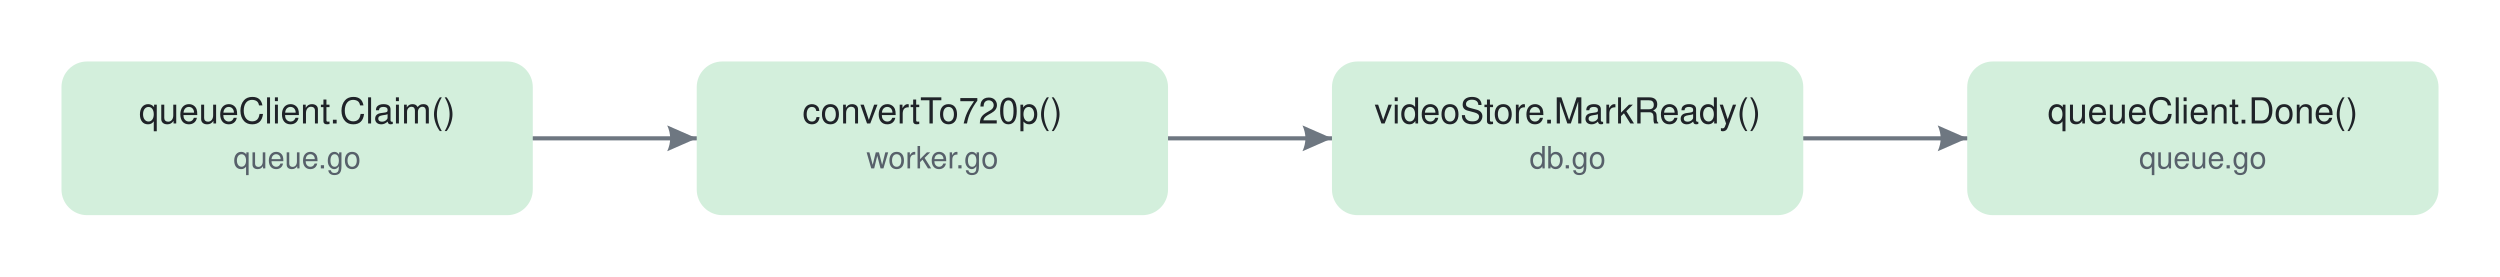
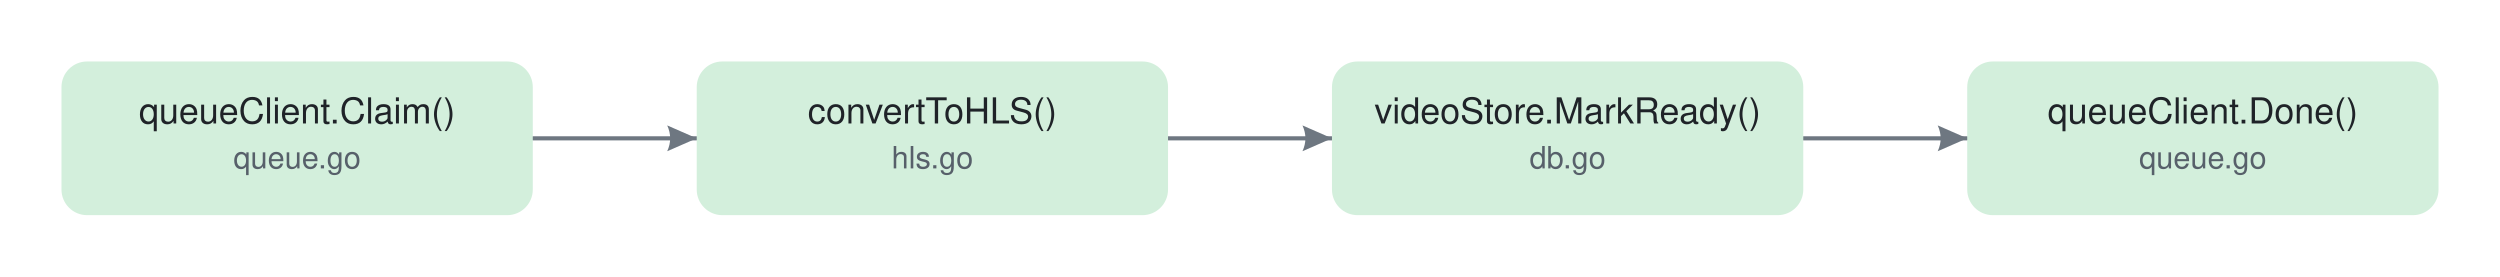
<svg xmlns="http://www.w3.org/2000/svg" viewBox="0 0 976 108" width="976" height="108" role="img" aria-label="How the worker does a job">
  <style>
    text { font-family: -apple-system, "Segoe UI", Helvetica, Arial, sans-serif; font-size: 14px; fill: #1f2328; text-anchor: middle; dominant-baseline: central; }
    .sub { font-size: 12px; fill: #57606a; }
    .folder { font-size: 13px; font-weight: 600; fill: #57606a; text-anchor: start; }
    .web { fill: #ffe3c4; } .p-web { fill: #fff6ec; }
    .nginx { fill: #cdeee8; } .p-nginx { fill: #effaf8; }
    .api { fill: #d8e6ff; } .p-api { fill: #f2f6ff; }
    .queue { fill: #e5dbff; } .p-queue { fill: #f7f3ff; }
    .worker { fill: #d3efdc; } .p-worker { fill: #f0f9f3; }
    .ext { fill: #eaeef2; } .p-ext { fill: #f6f8fa; }
    .ln { fill: none; stroke: #6e7781; stroke-width: 1.6; stroke-linecap: round; }
    .head { fill: #6e7781; }
    @media (prefers-color-scheme: dark) {
      text { fill: #f0f6fc; }
      .sub, .folder { fill: #c9d1d9; }
      .web { fill: #6b4e30; } .p-web { fill: #3a2e22; }
      .nginx { fill: #2f6158; } .p-nginx { fill: #243b38; }
      .api { fill: #34507e; } .p-api { fill: #263147; }
      .queue { fill: #4f4180; } .p-queue { fill: #312a47; }
      .worker { fill: #326343; } .p-worker { fill: #253a2d; }
      .ext { fill: #3d444d; } .p-ext { fill: #30363d; }
      .ln { stroke: #a0a8b0; }
      .head { fill: #a0a8b0; }
    }
  </style>
  <defs>
    <marker id="a" viewBox="0 0 10 10" refX="9" refY="5" markerWidth="9" markerHeight="9" orient="auto-start-reverse">
      <path class="head" d="M1 1.5 L9 5 L1 8.5 Q2.6 5 1 1.5 Z" />
    </marker>
  </defs>
  <path class="ln" d="M208 54 H272" marker-end="url(#a)" />
  <path class="ln" d="M456 54 H520" marker-end="url(#a)" />
  <path class="ln" d="M704 54 H768" marker-end="url(#a)" />
  <rect class="worker" x="24" y="24" width="184" height="60" rx="10" />
  <text x="116" y="45">queueClient.Claim()</text>
  <text class="sub" x="116" y="63">queue.go</text>
  <rect class="worker" x="272" y="24" width="184" height="60" rx="10" />
-   <text x="364" y="45">convertTo720p()</text>
-   <text class="sub" x="364" y="63">worker.go</text>
+   <text x="364" y="45">convertToHLS()</text>
+   <text class="sub" x="364" y="63">hls.go</text>
  <rect class="worker" x="520" y="24" width="184" height="60" rx="10" />
  <text x="612" y="45">videoStore.MarkReady()</text>
  <text class="sub" x="612" y="63">db.go</text>
  <rect class="worker" x="768" y="24" width="184" height="60" rx="10" />
  <text x="860" y="45">queueClient.Done()</text>
  <text class="sub" x="860" y="63">queue.go</text>
</svg>
